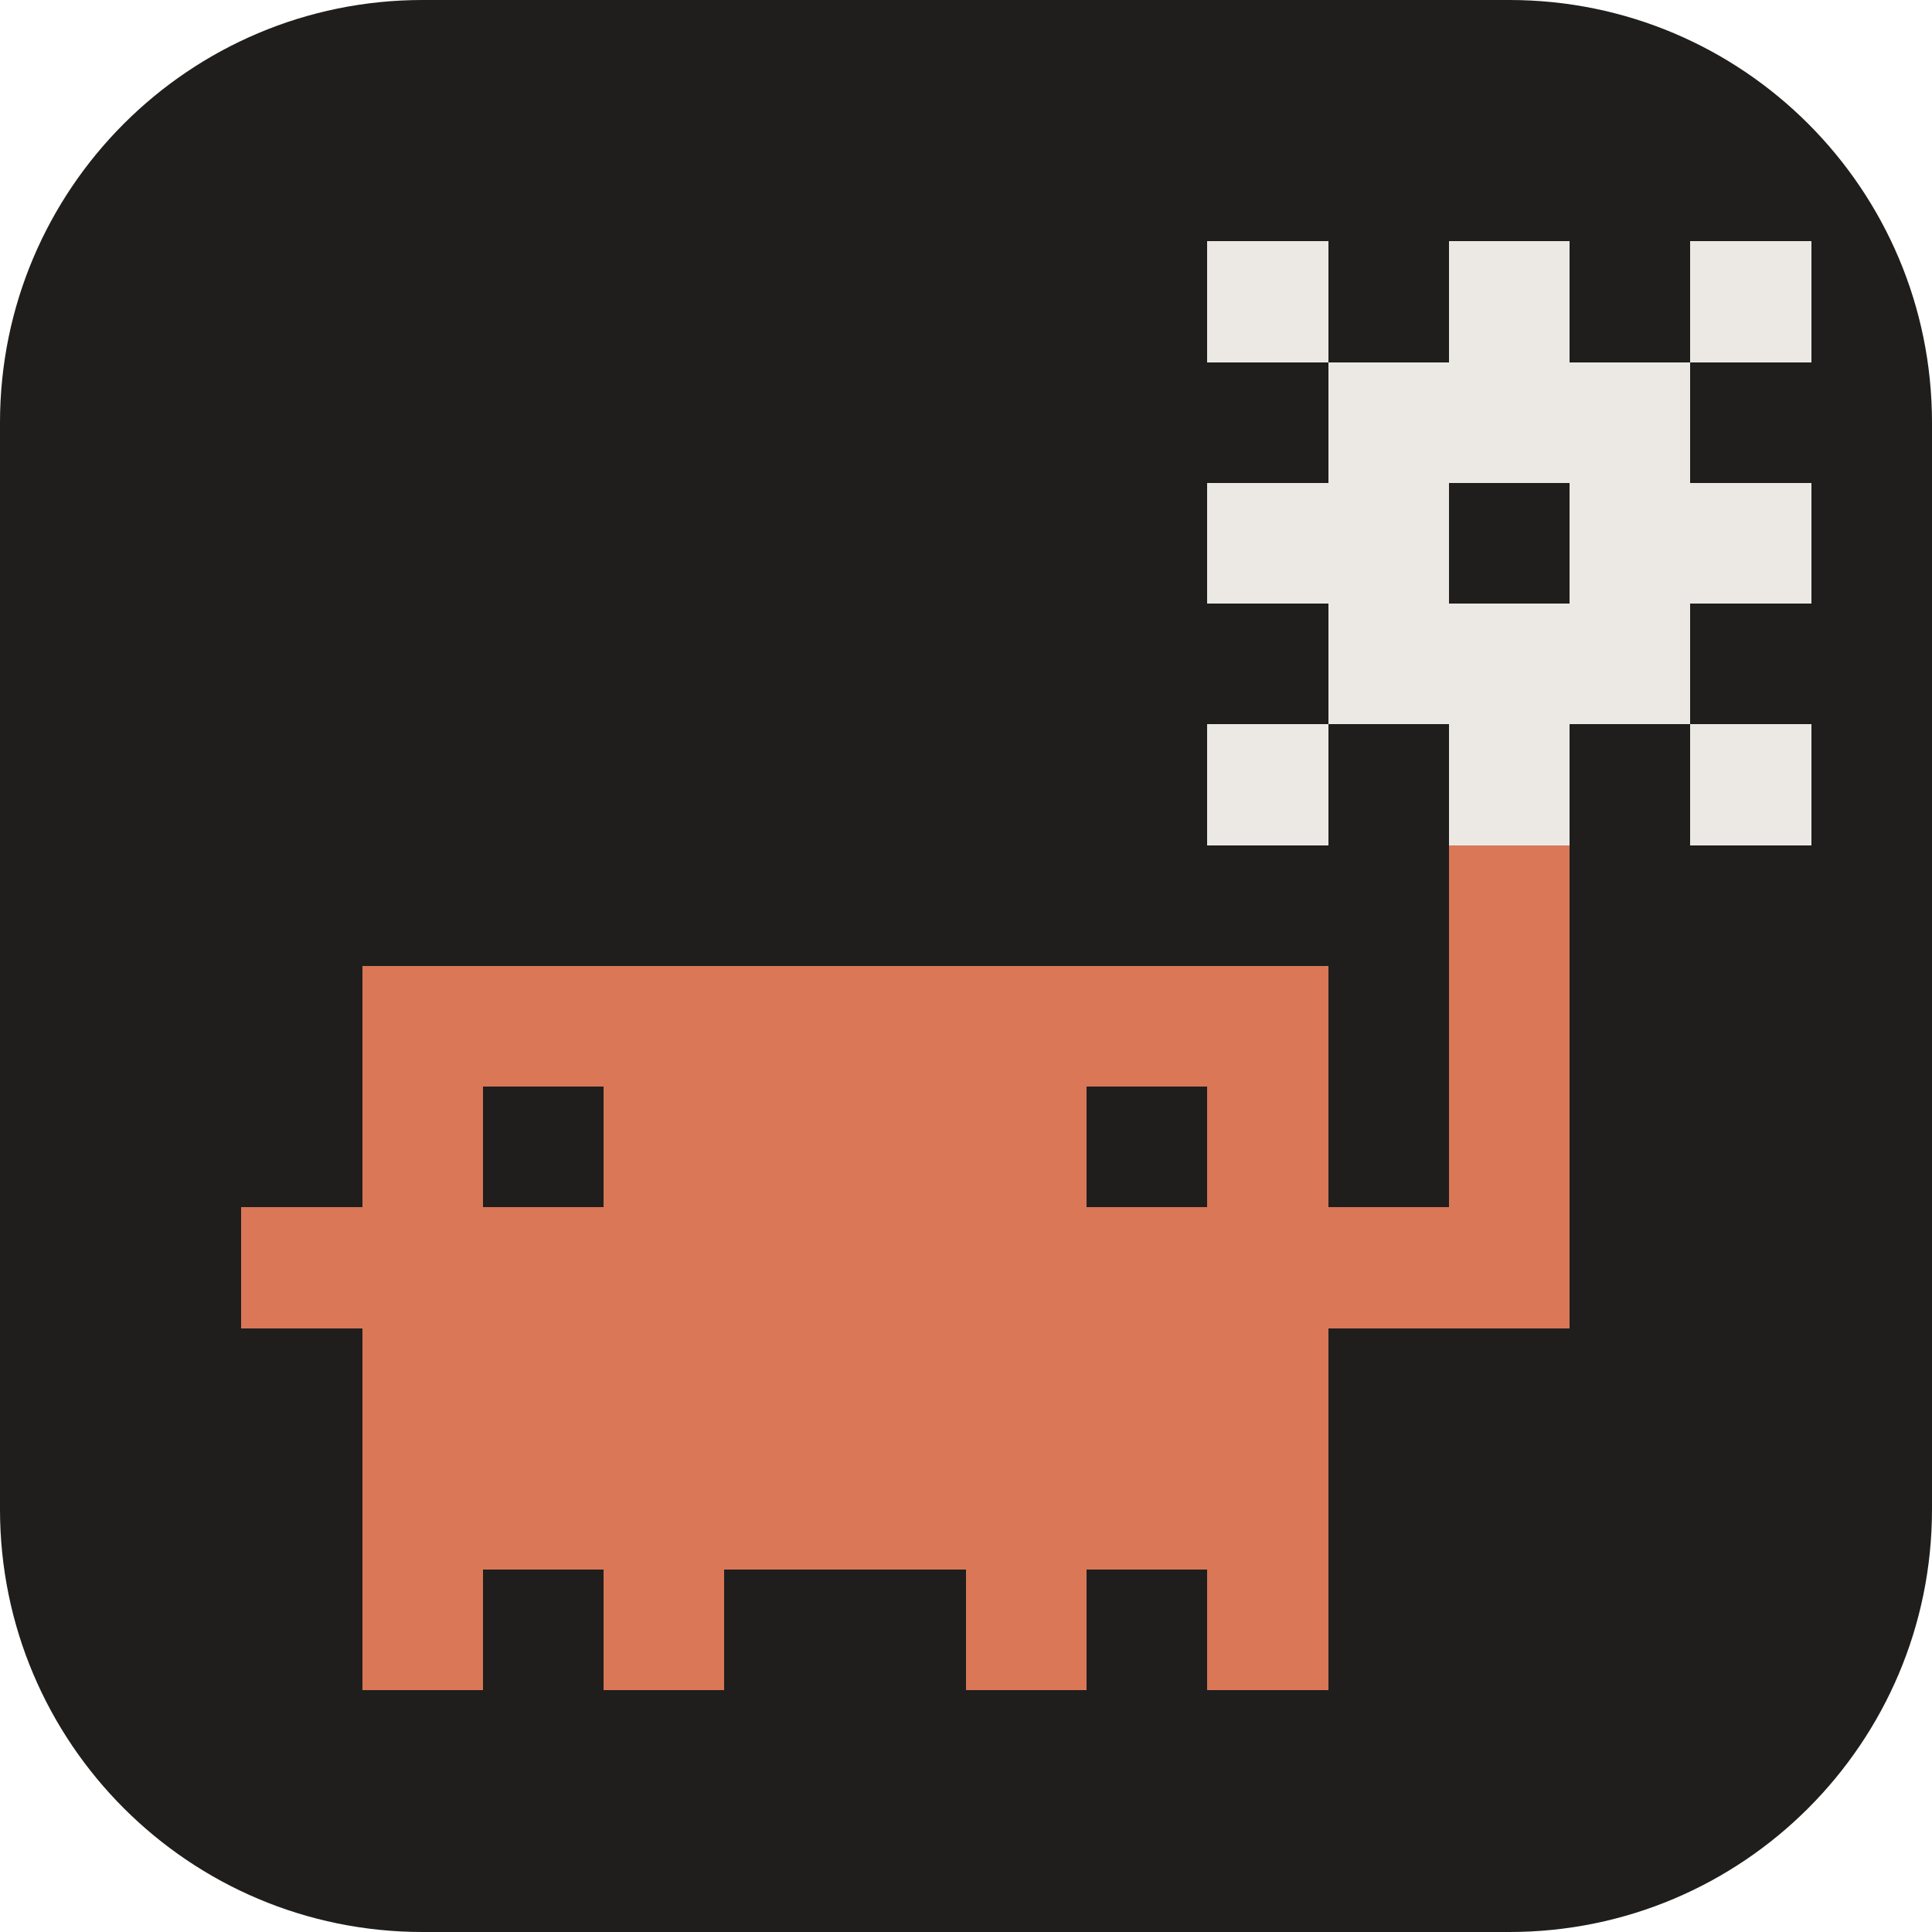
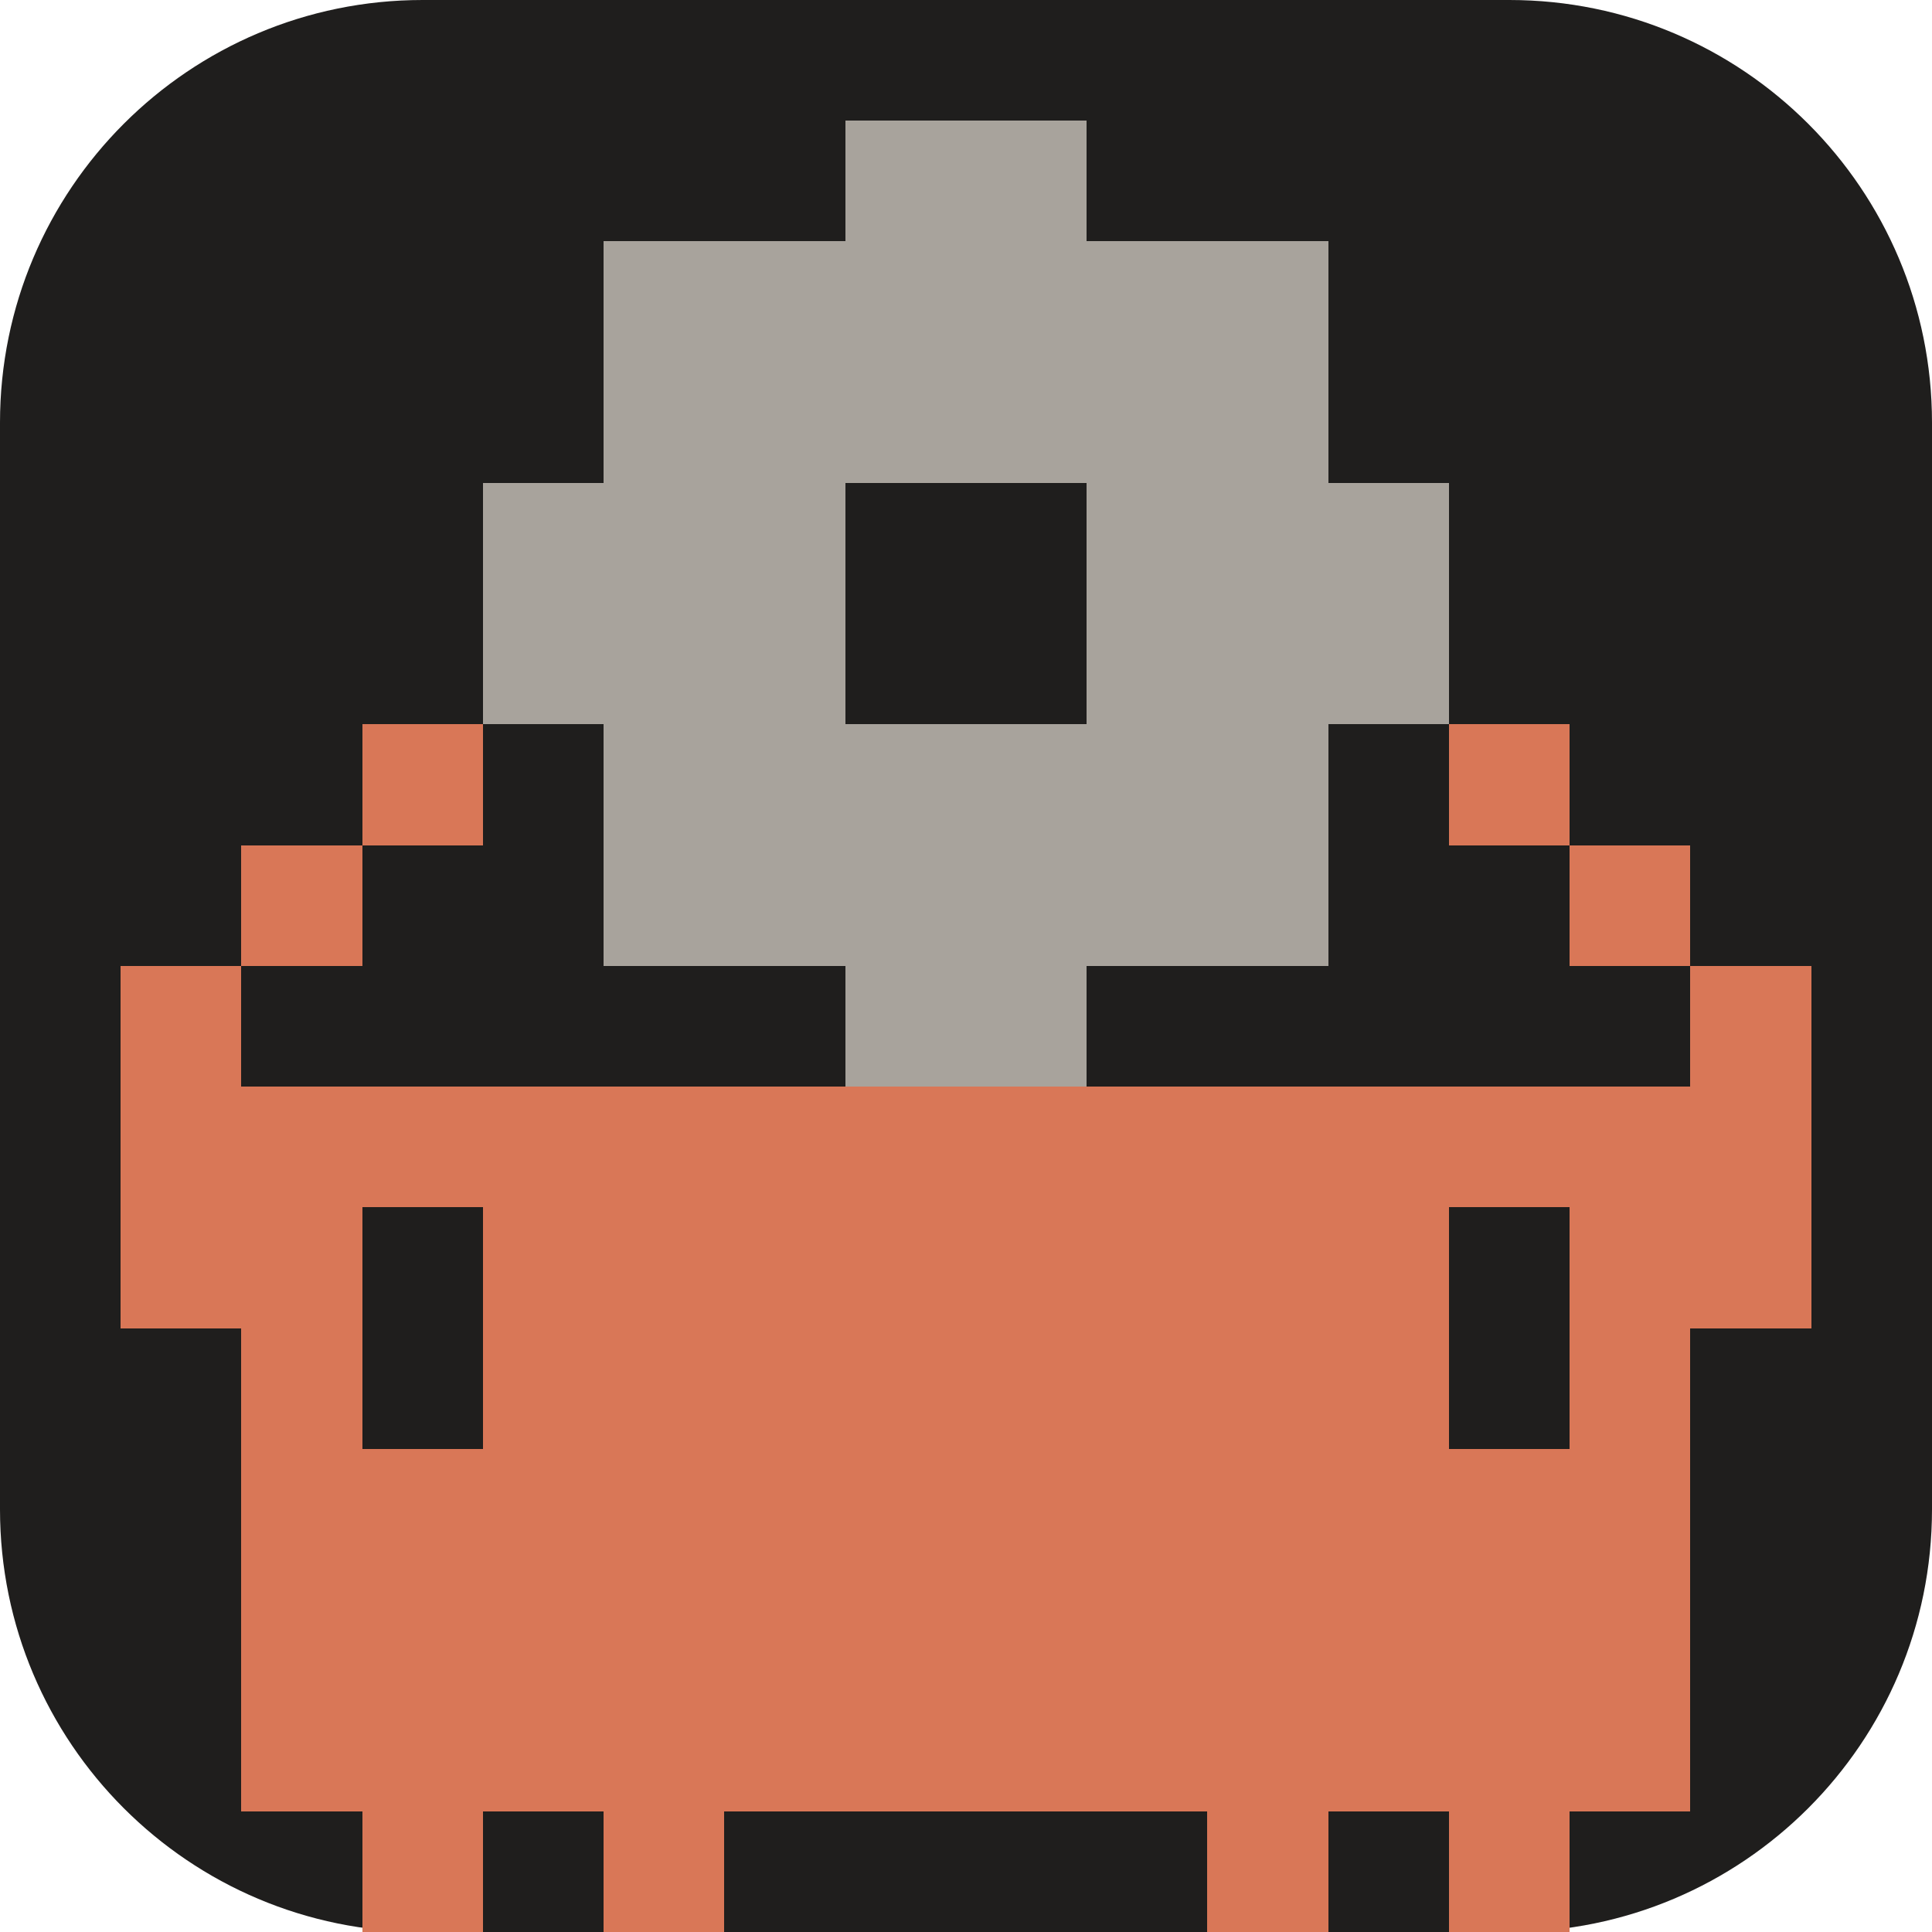
<svg xmlns="http://www.w3.org/2000/svg" viewBox="0 0 16 16">
  <rect width="16" height="16" rx="3.5" fill="#1f1e1d" />
  <g shape-rendering="crispEdges">
-     <path fill="#ece9e4" d="M10 2h1v1h-1z M12 2h1v1h-1z M14 2h1v1h-1z M11 3h3v1h-3z M10 4h2v1h-2z M13 4h2v1h-2z M11 5h3v1h-3z M10 6h1v1h-1z M12 6h1v1h-1z M14 6h1v1h-1z" />
-     <path fill="#d97757" d="M12 7h1v4h-1z M11 10h1v1h-1z M3 8h8v5H3z M2 10h1v1H2z M3 13h1v1H3z M5 13h1v1H5z M8 13h1v1H8z M10 13h1v1h-1z" />
-     <path fill="#1f1e1d" d="M4 9h1v1H4z M9 9h1v1H9z" />
+     <path fill="#a8a39c" d="M7 1h1v1h-1z M8 1h1v1h-1z M5 2h1v1h-1z M6 2h1v1h-1z M7 2h1v1h-1z M8 2h1v1h-1z M9 2h1v1h-1z M10 2h1v1h-1z M5 3h1v1h-1z M6 3h1v1h-1z M7 3h1v1h-1z M8 3h1v1h-1z M9 3h1v1h-1z M10 3h1v1h-1z M4 4h1v1h-1z M5 4h1v1h-1z M6 4h1v1h-1z M9 4h1v1h-1z M10 4h1v1h-1z M11 4h1v1h-1z M4 5h1v1h-1z M5 5h1v1h-1z M6 5h1v1h-1z M9 5h1v1h-1z M10 5h1v1h-1z M11 5h1v1h-1z M5 6h1v1h-1z M6 6h1v1h-1z M7 6h1v1h-1z M8 6h1v1h-1z M9 6h1v1h-1z M10 6h1v1h-1z M5 7h1v1h-1z M6 7h1v1h-1z M7 7h1v1h-1z M8 7h1v1h-1z M9 7h1v1h-1z M10 7h1v1h-1z M7 8h1v1h-1z M8 8h1v1h-1z" />
+     <path fill="#d97757" d="M3 6h1v1h-1z M12 6h1v1h-1z M2 7h1v1h-1z M13 7h1v1h-1z M1 8h1v1h-1z M14 8h1v1h-1z M1 9h1v1h-1z M2 9h1v1h-1z M3 9h1v1h-1z M4 9h1v1h-1z M5 9h1v1h-1z M6 9h1v1h-1z M7 9h1v1h-1z M8 9h1v1h-1z M9 9h1v1h-1z M10 9h1v1h-1z M11 9h1v1h-1z M12 9h1v1h-1z M13 9h1v1h-1z M14 9h1v1h-1z M1 10h1v1h-1z M2 10h1v1h-1z M4 10h1v1h-1z M5 10h1v1h-1z M6 10h1v1h-1z M7 10h1v1h-1z M8 10h1v1h-1z M9 10h1v1h-1z M10 10h1v1h-1z M11 10h1v1h-1z M13 10h1v1h-1z M14 10h1v1h-1z M2 11h1v1h-1z M4 11h1v1h-1z M5 11h1v1h-1z M6 11h1v1h-1z M7 11h1v1h-1z M8 11h1v1h-1z M9 11h1v1h-1z M10 11h1v1h-1z M11 11h1v1h-1z M13 11h1v1h-1z M2 12h1v1h-1z M3 12h1v1h-1z M4 12h1v1h-1z M5 12h1v1h-1z M6 12h1v1h-1z M7 12h1v1h-1z M8 12h1v1h-1z M9 12h1v1h-1z M10 12h1v1h-1z M11 12h1v1h-1z M12 12h1v1h-1z M13 12h1v1h-1z M2 13h1v1h-1z M3 13h1v1h-1z M4 13h1v1h-1z M5 13h1v1h-1z M6 13h1v1h-1z M7 13h1v1h-1z M8 13h1v1h-1z M9 13h1v1h-1z M10 13h1v1h-1z M11 13h1v1h-1z M12 13h1v1h-1z M13 13h1v1h-1z M2 14h1v1h-1z M3 14h1v1h-1z M4 14h1v1h-1z M5 14h1v1h-1z M6 14h1v1h-1z M7 14h1v1h-1z M8 14h1v1h-1z M9 14h1v1h-1z M10 14h1v1h-1z M11 14h1v1h-1z M12 14h1v1h-1z M13 14h1v1h-1z M3 15h1v1h-1z M5 15h1v1h-1z M10 15h1v1h-1z M12 15h1v1h-1z" />
+     <path fill="#1f1e1d" d="M3 10h1v1h-1z M12 10h1v1h-1z M3 11h1v1h-1z M12 11h1v1h-1z" />
  </g>
</svg>
